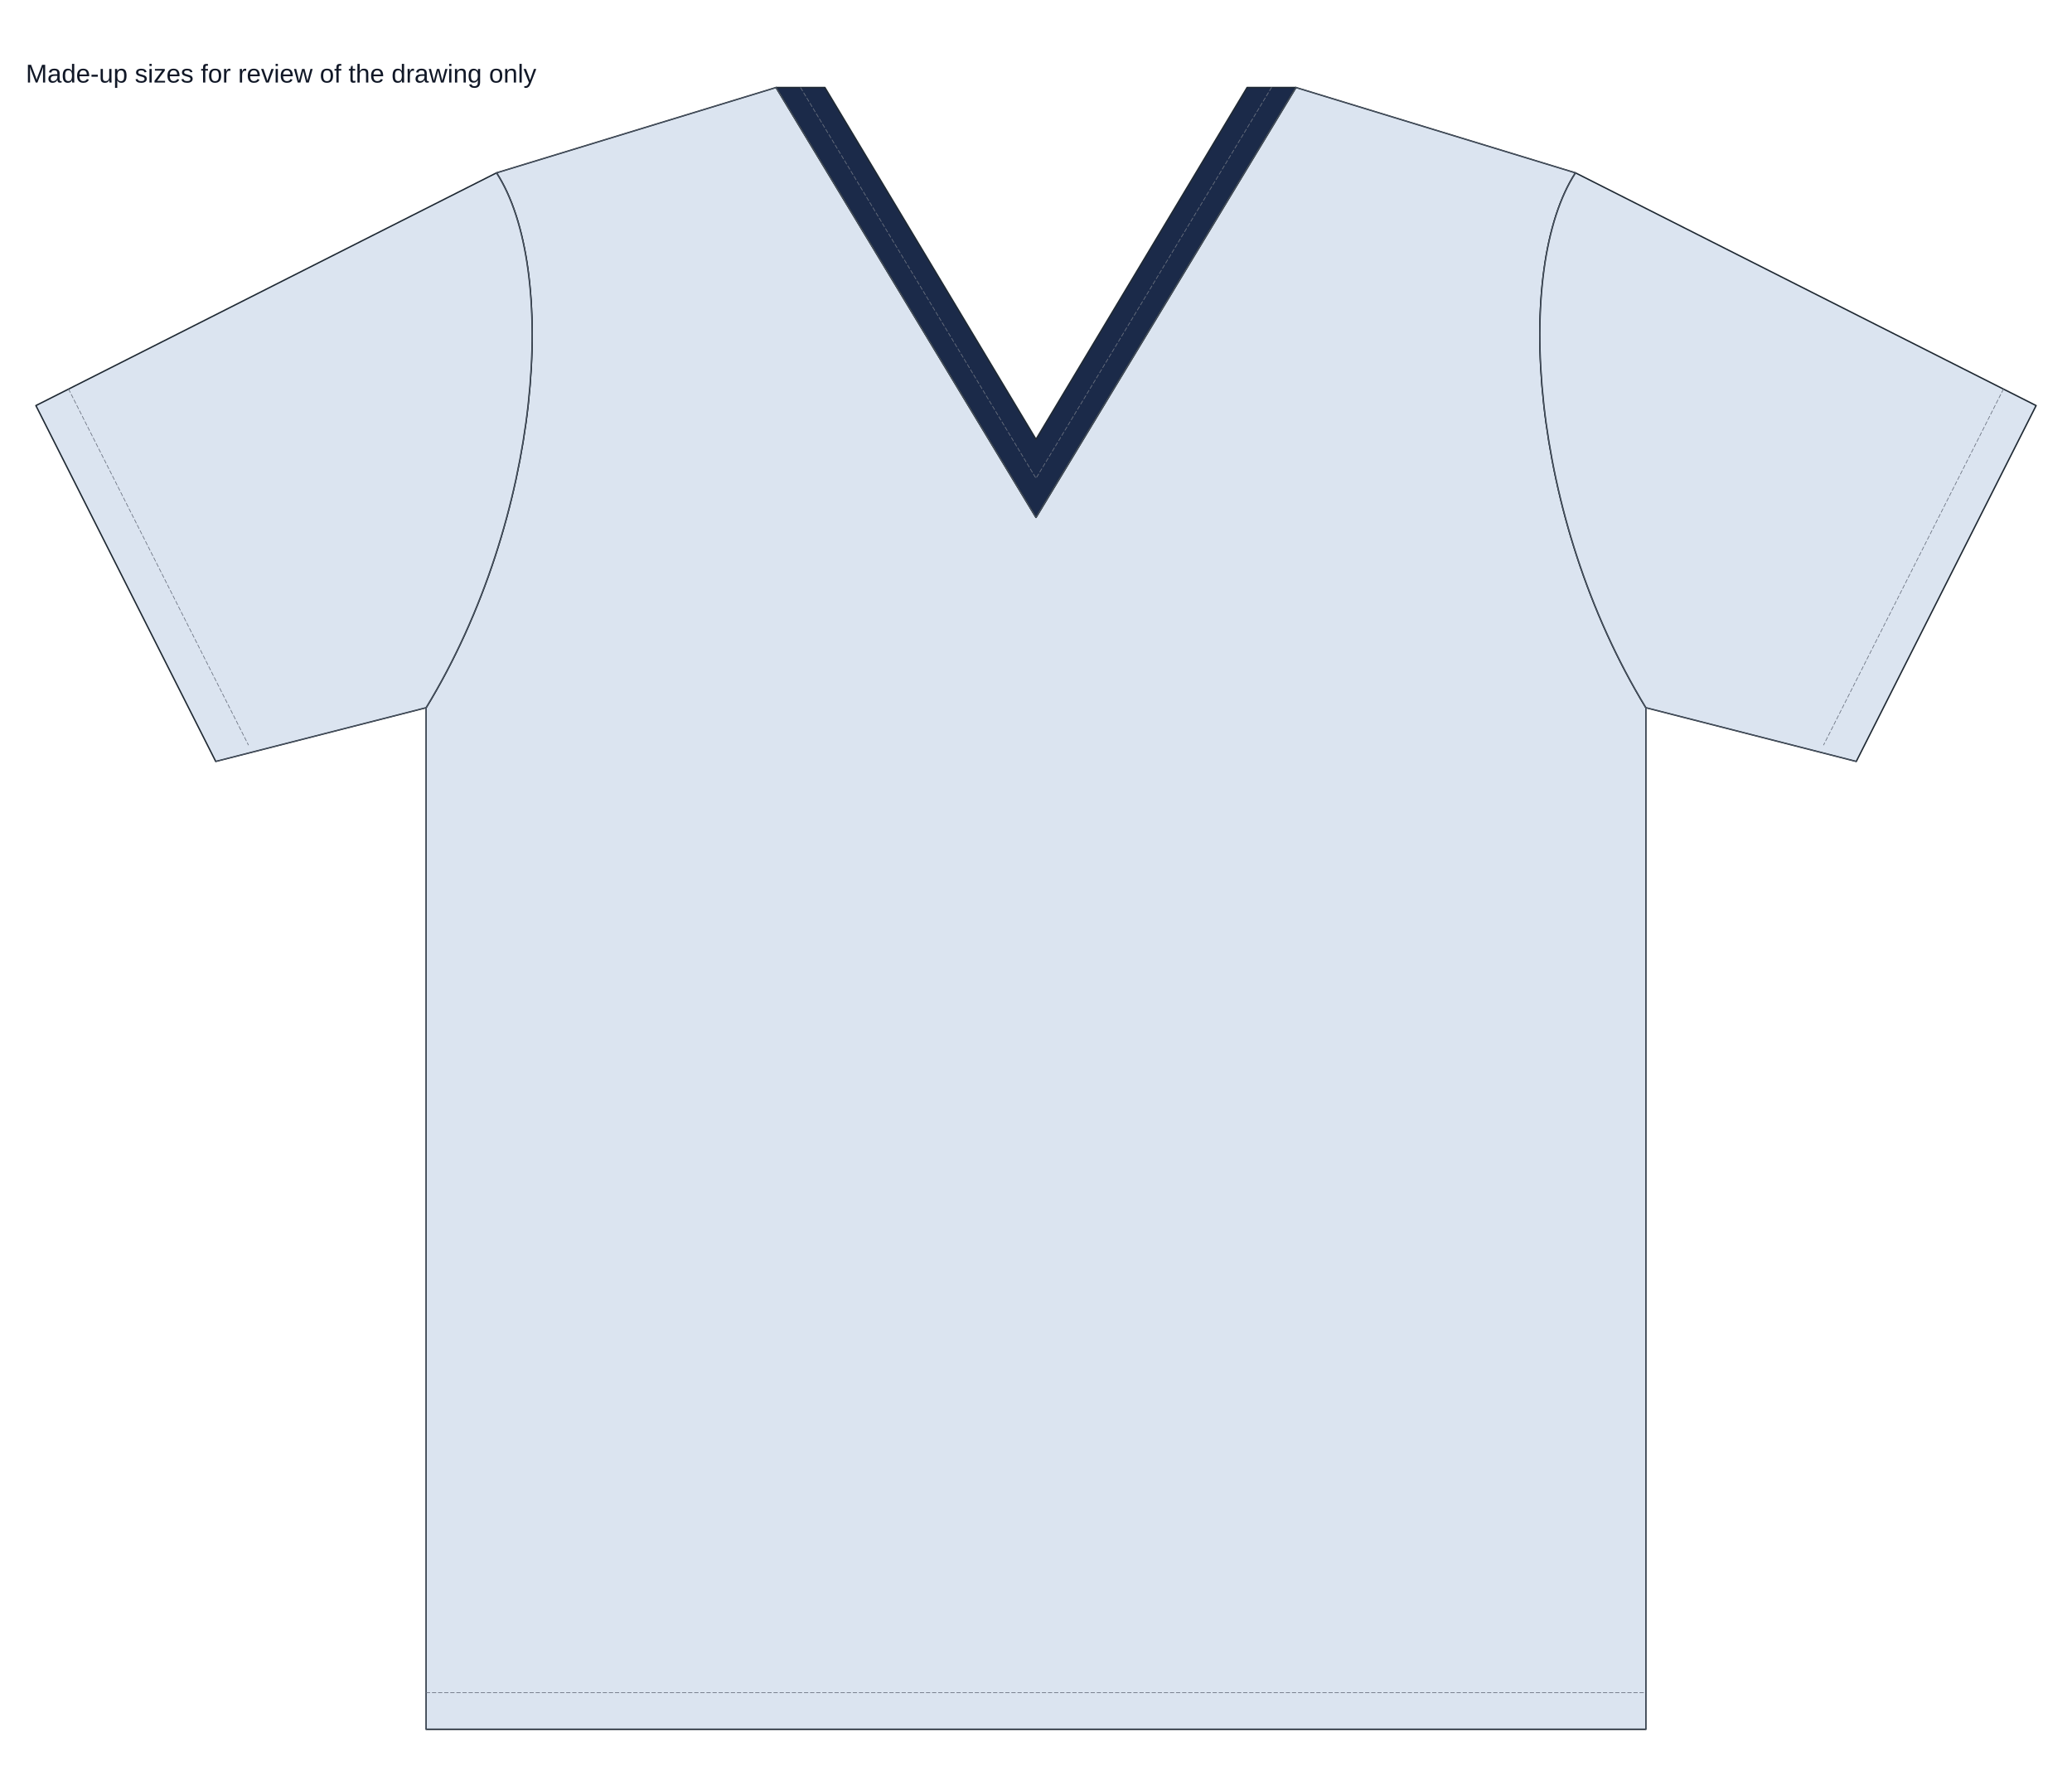
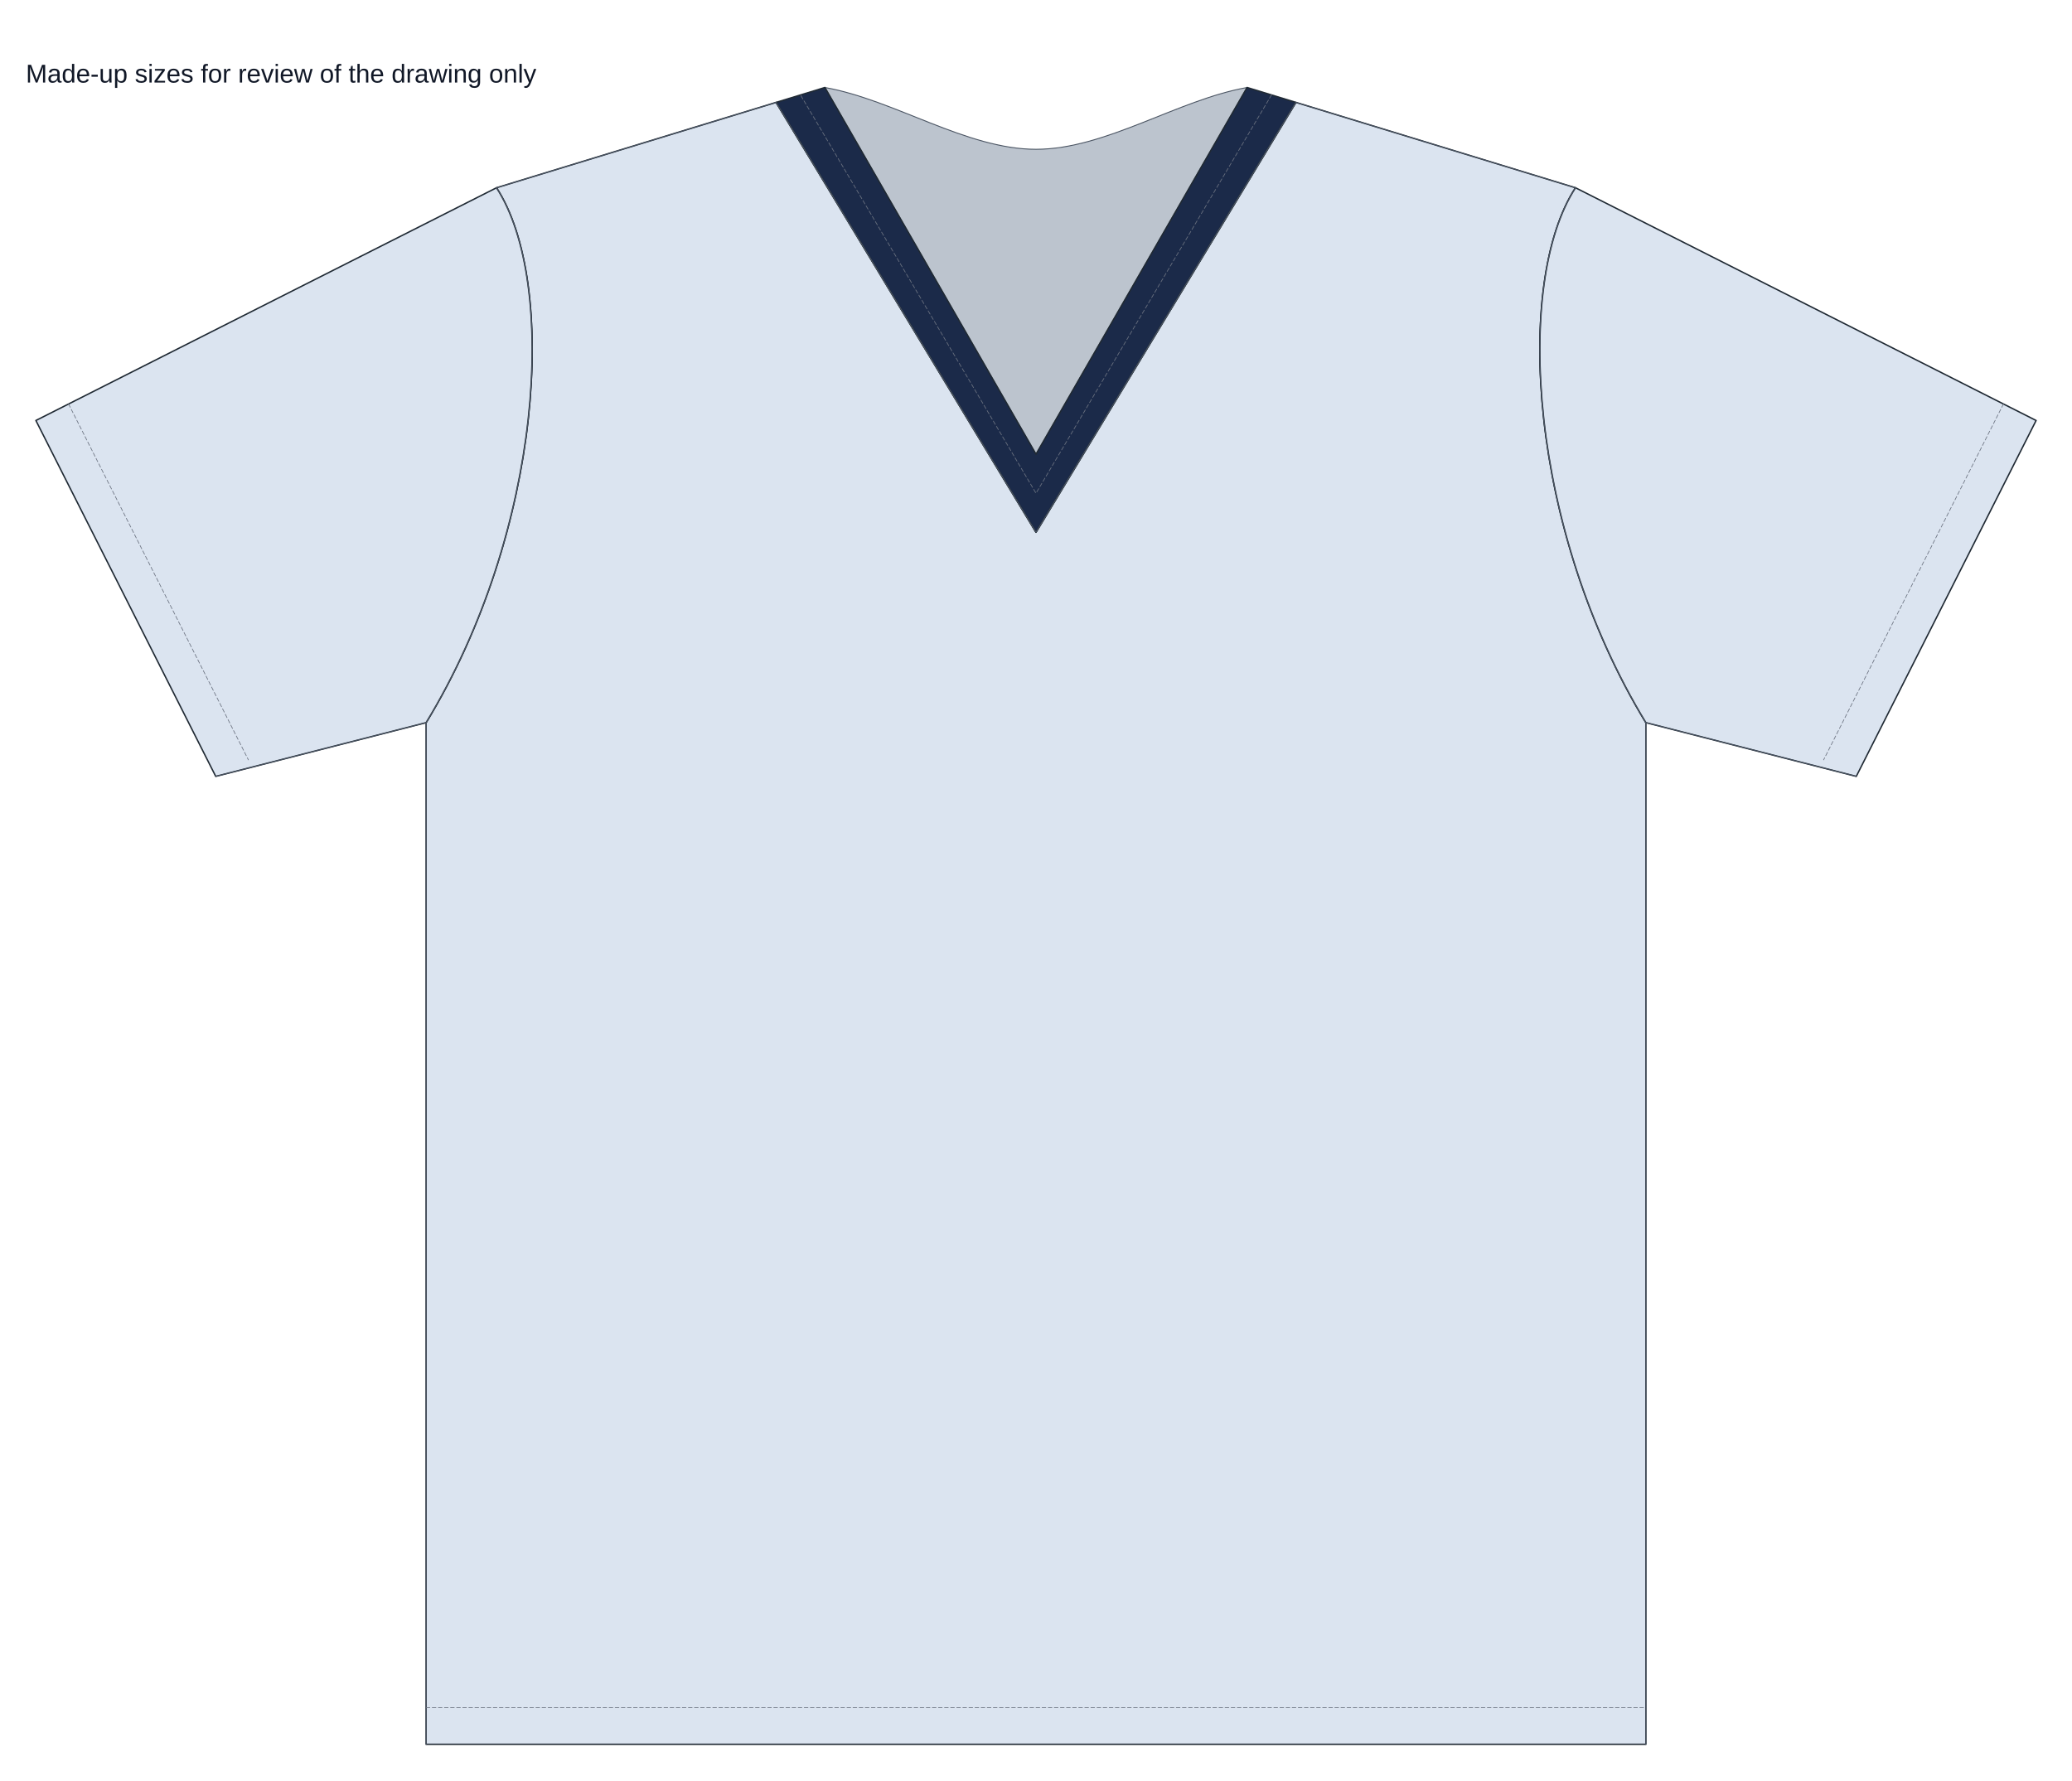
- <svg xmlns="http://www.w3.org/2000/svg" width="883.32mm" height="752.6mm" viewBox="-4416.6 -373 8833.2 7526" role="img">
+ <svg xmlns="http://www.w3.org/2000/svg" width="883.32mm" height="758.95mm" viewBox="-4416.6 -436.5 8833.2 7589.5" role="img">
  <g id="layer-panels">
+     <path d="M 900 -63.5 L 0 1500 L -900 -63.5 C -603 -10.8 -297 200 0 200 C 297 200 603 -10.8 900 -63.5 Z" fill="#bcc4ce" stroke="#4b5563" stroke-width="4" stroke-linejoin="round" stroke-linecap="round" data-name="Inside of the neck" />
    <path d="M 1108 0 L 2300 364 C 2036.1 769.9 2103.2 1828.2 2600 2644.4 L 2600 7000 L 0 7000 L -2600 7000 L -2600 2644.4 C -2103.2 1828.2 -2036.1 769.9 -2300 364 L -1108 0 L 0 1832.8 L 1108 0 Z" fill="#dbe4f0" stroke="#1f2933" stroke-width="6" stroke-linejoin="round" stroke-linecap="round" data-name="Body front" />
    <path d="M 2300 364 L 4263.6 1356.2 L 3496.9 2873.5 L 2600 2644.4 C 2103.2 1828.2 2036.1 769.9 2300 364 Z" fill="#dbe4f0" stroke="#1f2933" stroke-width="6" stroke-linejoin="round" stroke-linecap="round" data-name="Left sleeve" />
    <path d="M -2300 364 L -4263.6 1356.2 L -3496.9 2873.5 L -2600 2644.4 C -2103.2 1828.2 -2036.1 769.9 -2300 364 Z" fill="#dbe4f0" stroke="#1f2933" stroke-width="6" stroke-linejoin="round" stroke-linecap="round" data-name="Right sleeve" />
-     <path d="M 900 0 L 0 1500 L -900 0 L -1108 0 L 0 1832.8 L 1108 0 Z" fill="#1b2a49" stroke="#1f2933" stroke-width="6" stroke-linejoin="round" stroke-linecap="round" data-name="Neckband" />
+     <path d="M 900 -63.5 L 0 1500 L -900 -63.5 L -1108 0 L 0 1832.8 L 1108 0 Z" fill="#1b2a49" stroke="#1f2933" stroke-width="6" stroke-linejoin="round" stroke-linecap="round" data-name="Neckband" />
  </g>
  <g id="layer-seams">
    <path d="M 2300 364 C 2036.1 769.9 2103.2 1828.2 2600 2644.4" fill="none" stroke="#4b5563" stroke-width="4" stroke-linejoin="round" stroke-linecap="round" data-name="Armhole seam, right" />
    <path d="M -2300 364 C -2036.1 769.9 -2103.2 1828.2 -2600 2644.4" fill="none" stroke="#4b5563" stroke-width="4" stroke-linejoin="round" stroke-linecap="round" data-name="Armhole seam, left" />
    <path d="M 2600 2644.4 L 2600 7000" fill="none" stroke="#4b5563" stroke-width="4" stroke-linejoin="round" stroke-linecap="round" data-name="Side seam, right" />
    <path d="M -2600 2644.4 L -2600 7000" fill="none" stroke="#4b5563" stroke-width="4" stroke-linejoin="round" stroke-linecap="round" data-name="Side seam, left" />
    <path d="M 2600 2644.4 L 3496.9 2873.5" fill="none" stroke="#4b5563" stroke-width="4" stroke-linejoin="round" stroke-linecap="round" data-name="Underarm seam, right" />
    <path d="M -2600 2644.4 L -3496.9 2873.5" fill="none" stroke="#4b5563" stroke-width="4" stroke-linejoin="round" stroke-linecap="round" data-name="Underarm seam, left" />
    <path d="M 1108 0 L 2300 364" fill="none" stroke="#4b5563" stroke-width="4" stroke-linejoin="round" stroke-linecap="round" data-name="Shoulder seam, right" />
    <path d="M -1108 0 L -2300 364" fill="none" stroke="#4b5563" stroke-width="4" stroke-linejoin="round" stroke-linecap="round" data-name="Shoulder seam, left" />
    <path d="M 1108 0 L 0 1832.8 L -1108 0" fill="none" stroke="#4b5563" stroke-width="4" stroke-linejoin="round" stroke-linecap="round" data-name="Neckband seam" />
  </g>
  <g id="layer-stitching">
    <path d="M -2600 6844 L 2600 6844" fill="none" stroke="#6b7280" stroke-width="3" stroke-dasharray="16 10" stroke-linejoin="round" stroke-linecap="round" data-name="Hem stitching" />
    <path d="M 4124.3 1285.8 L 3357.7 2803.1" fill="none" stroke="#6b7280" stroke-width="3" stroke-dasharray="16 10" stroke-linejoin="round" stroke-linecap="round" data-name="Sleeve hem stitching, right" />
    <path d="M -4124.3 1285.8 L -3357.7 2803.1" fill="none" stroke="#6b7280" stroke-width="3" stroke-dasharray="16 10" stroke-linejoin="round" stroke-linecap="round" data-name="Sleeve hem stitching, left" />
-     <path d="M 1004 0 L 0 1666.4 L -1004 0" fill="none" stroke="#6b7280" stroke-width="3" stroke-dasharray="16 10" stroke-linejoin="round" stroke-linecap="round" data-name="Neckline stitching" />
+     <path d="M 1004 -31.8 L 0 1666.4 L -1004 -31.8" fill="none" stroke="#6b7280" stroke-width="3" stroke-dasharray="16 10" stroke-linejoin="round" stroke-linecap="round" data-name="Neckline stitching" />
  </g>
  <g id="layer-details" />
  <g id="layer-artwork" />
  <g id="layer-note">
-     <text x="-4306.6" y="-21" font-size="110" text-anchor="start" fill="#111827" font-family="Geist, Arial, Helvetica, sans-serif">Made-up sizes for review of the drawing only</text>
+     <text x="-4306.6" y="-84.5" font-size="110" text-anchor="start" fill="#111827" font-family="Geist, Arial, Helvetica, sans-serif">Made-up sizes for review of the drawing only</text>
  </g>
</svg>
